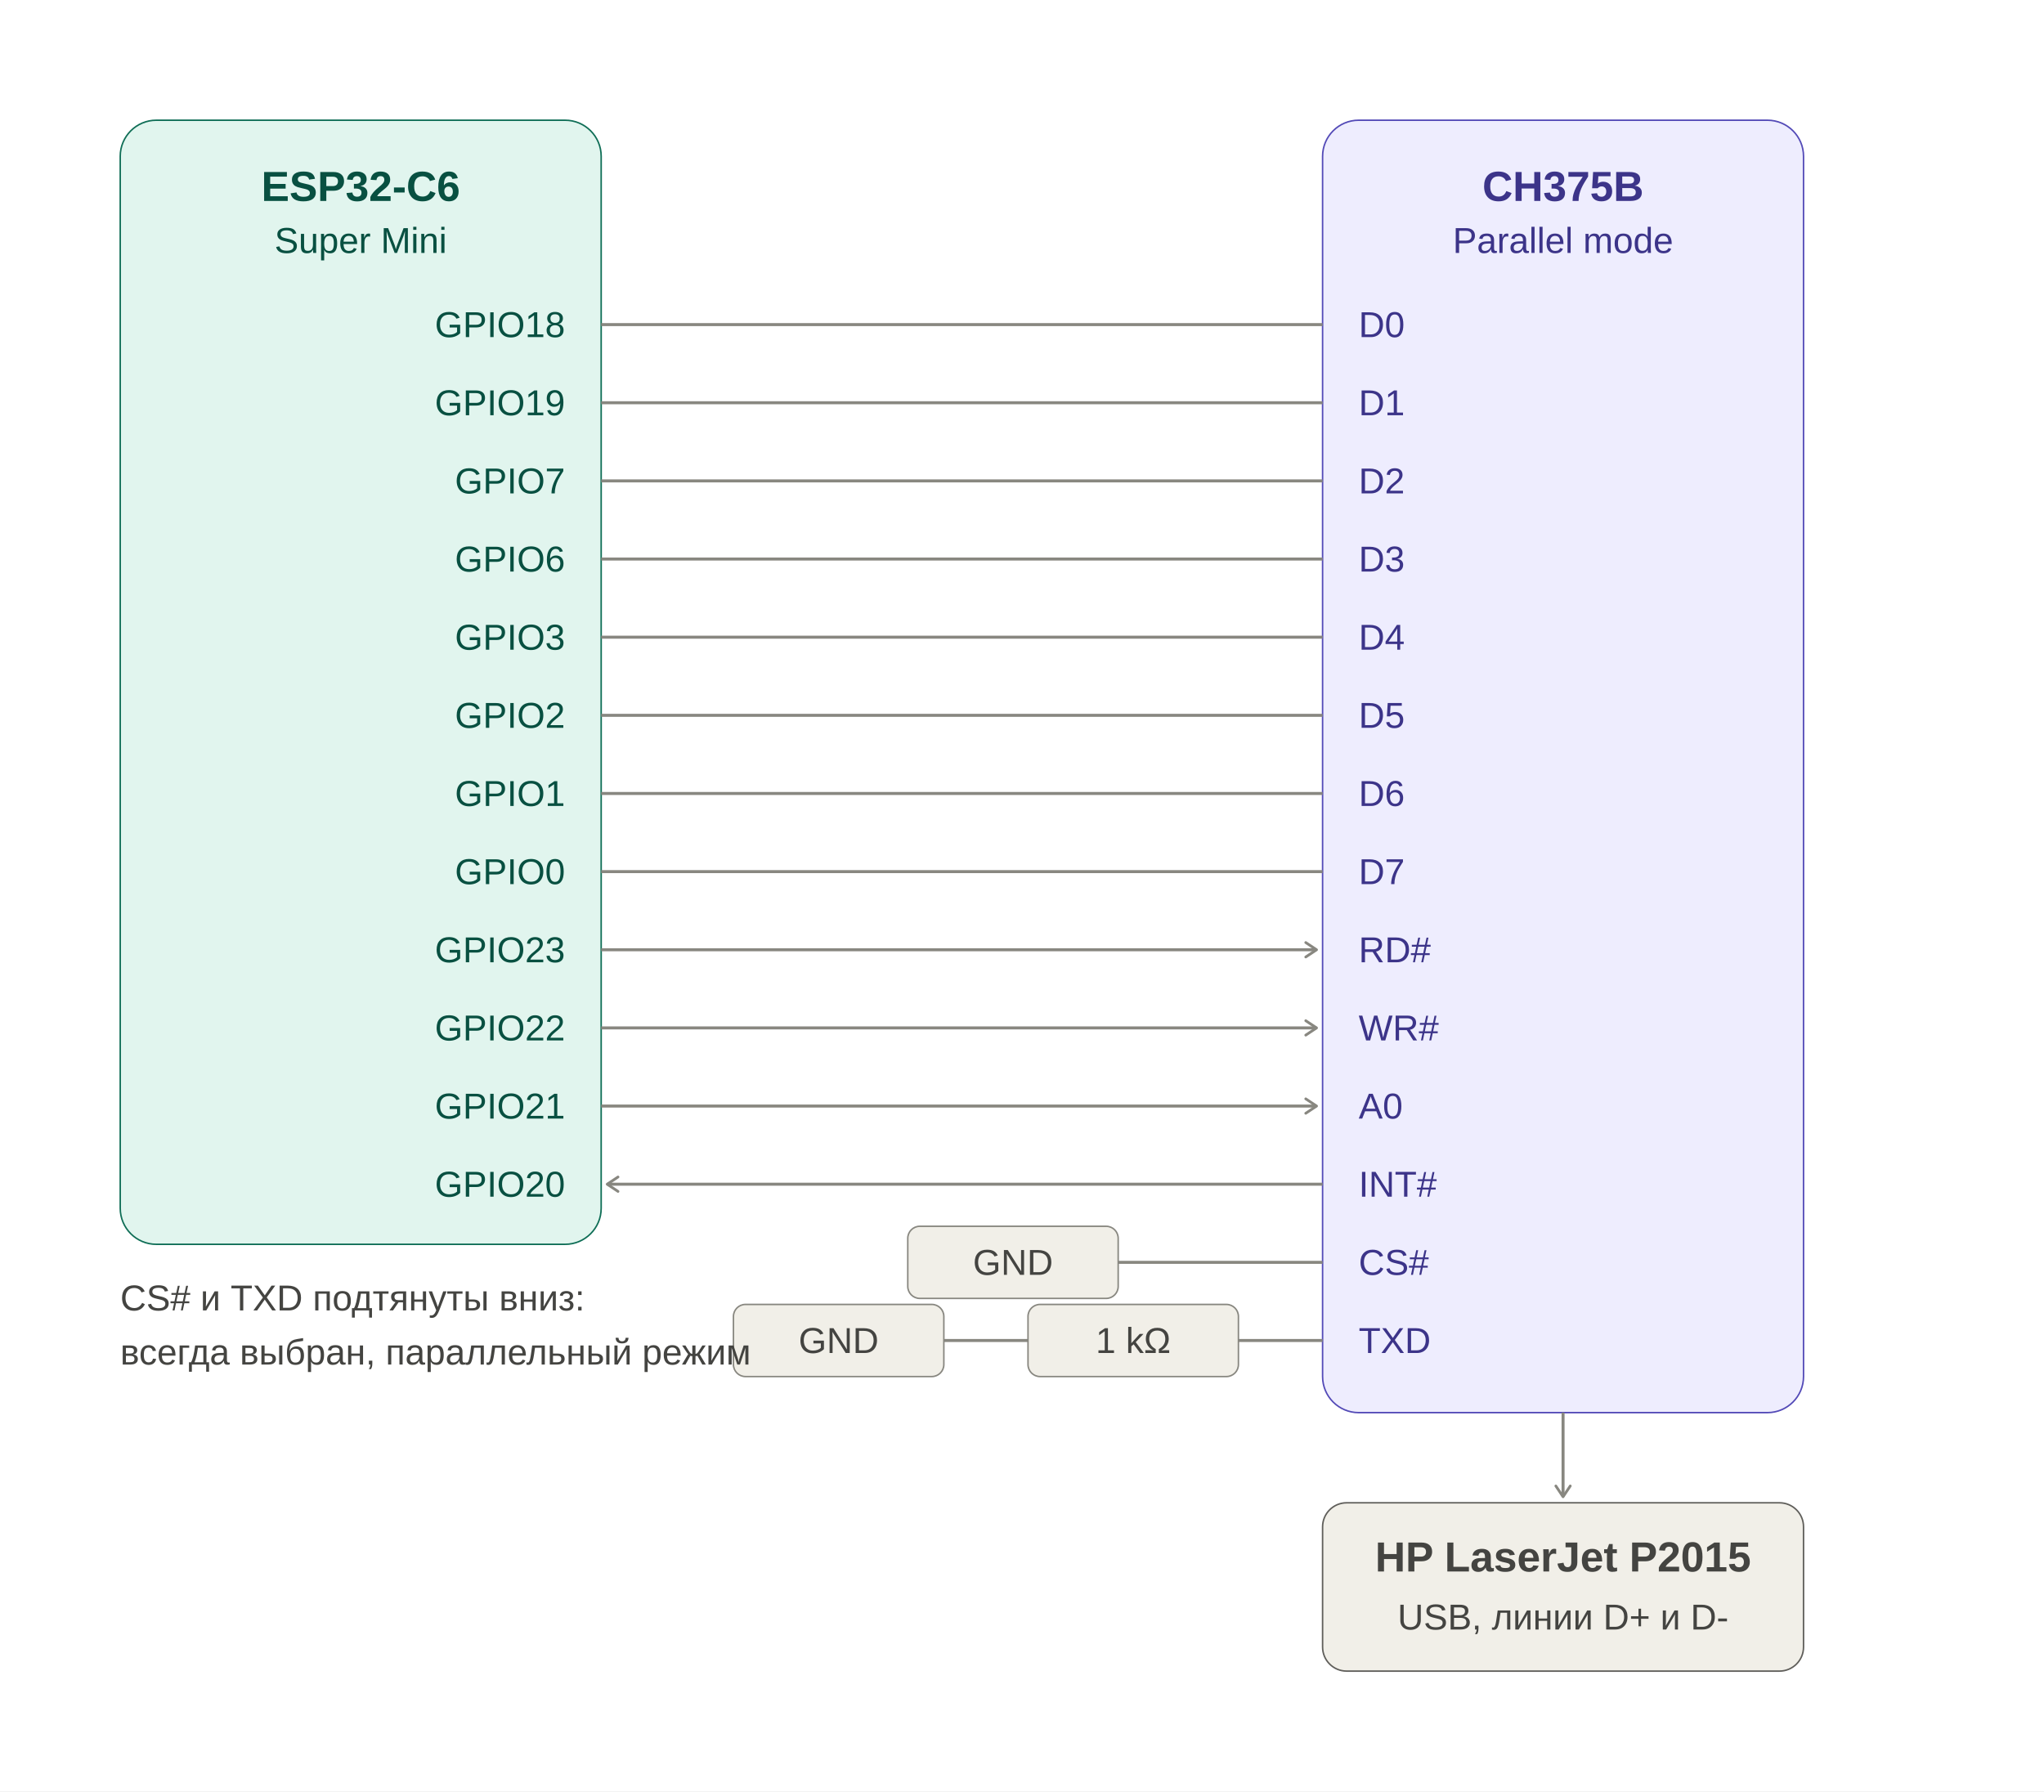
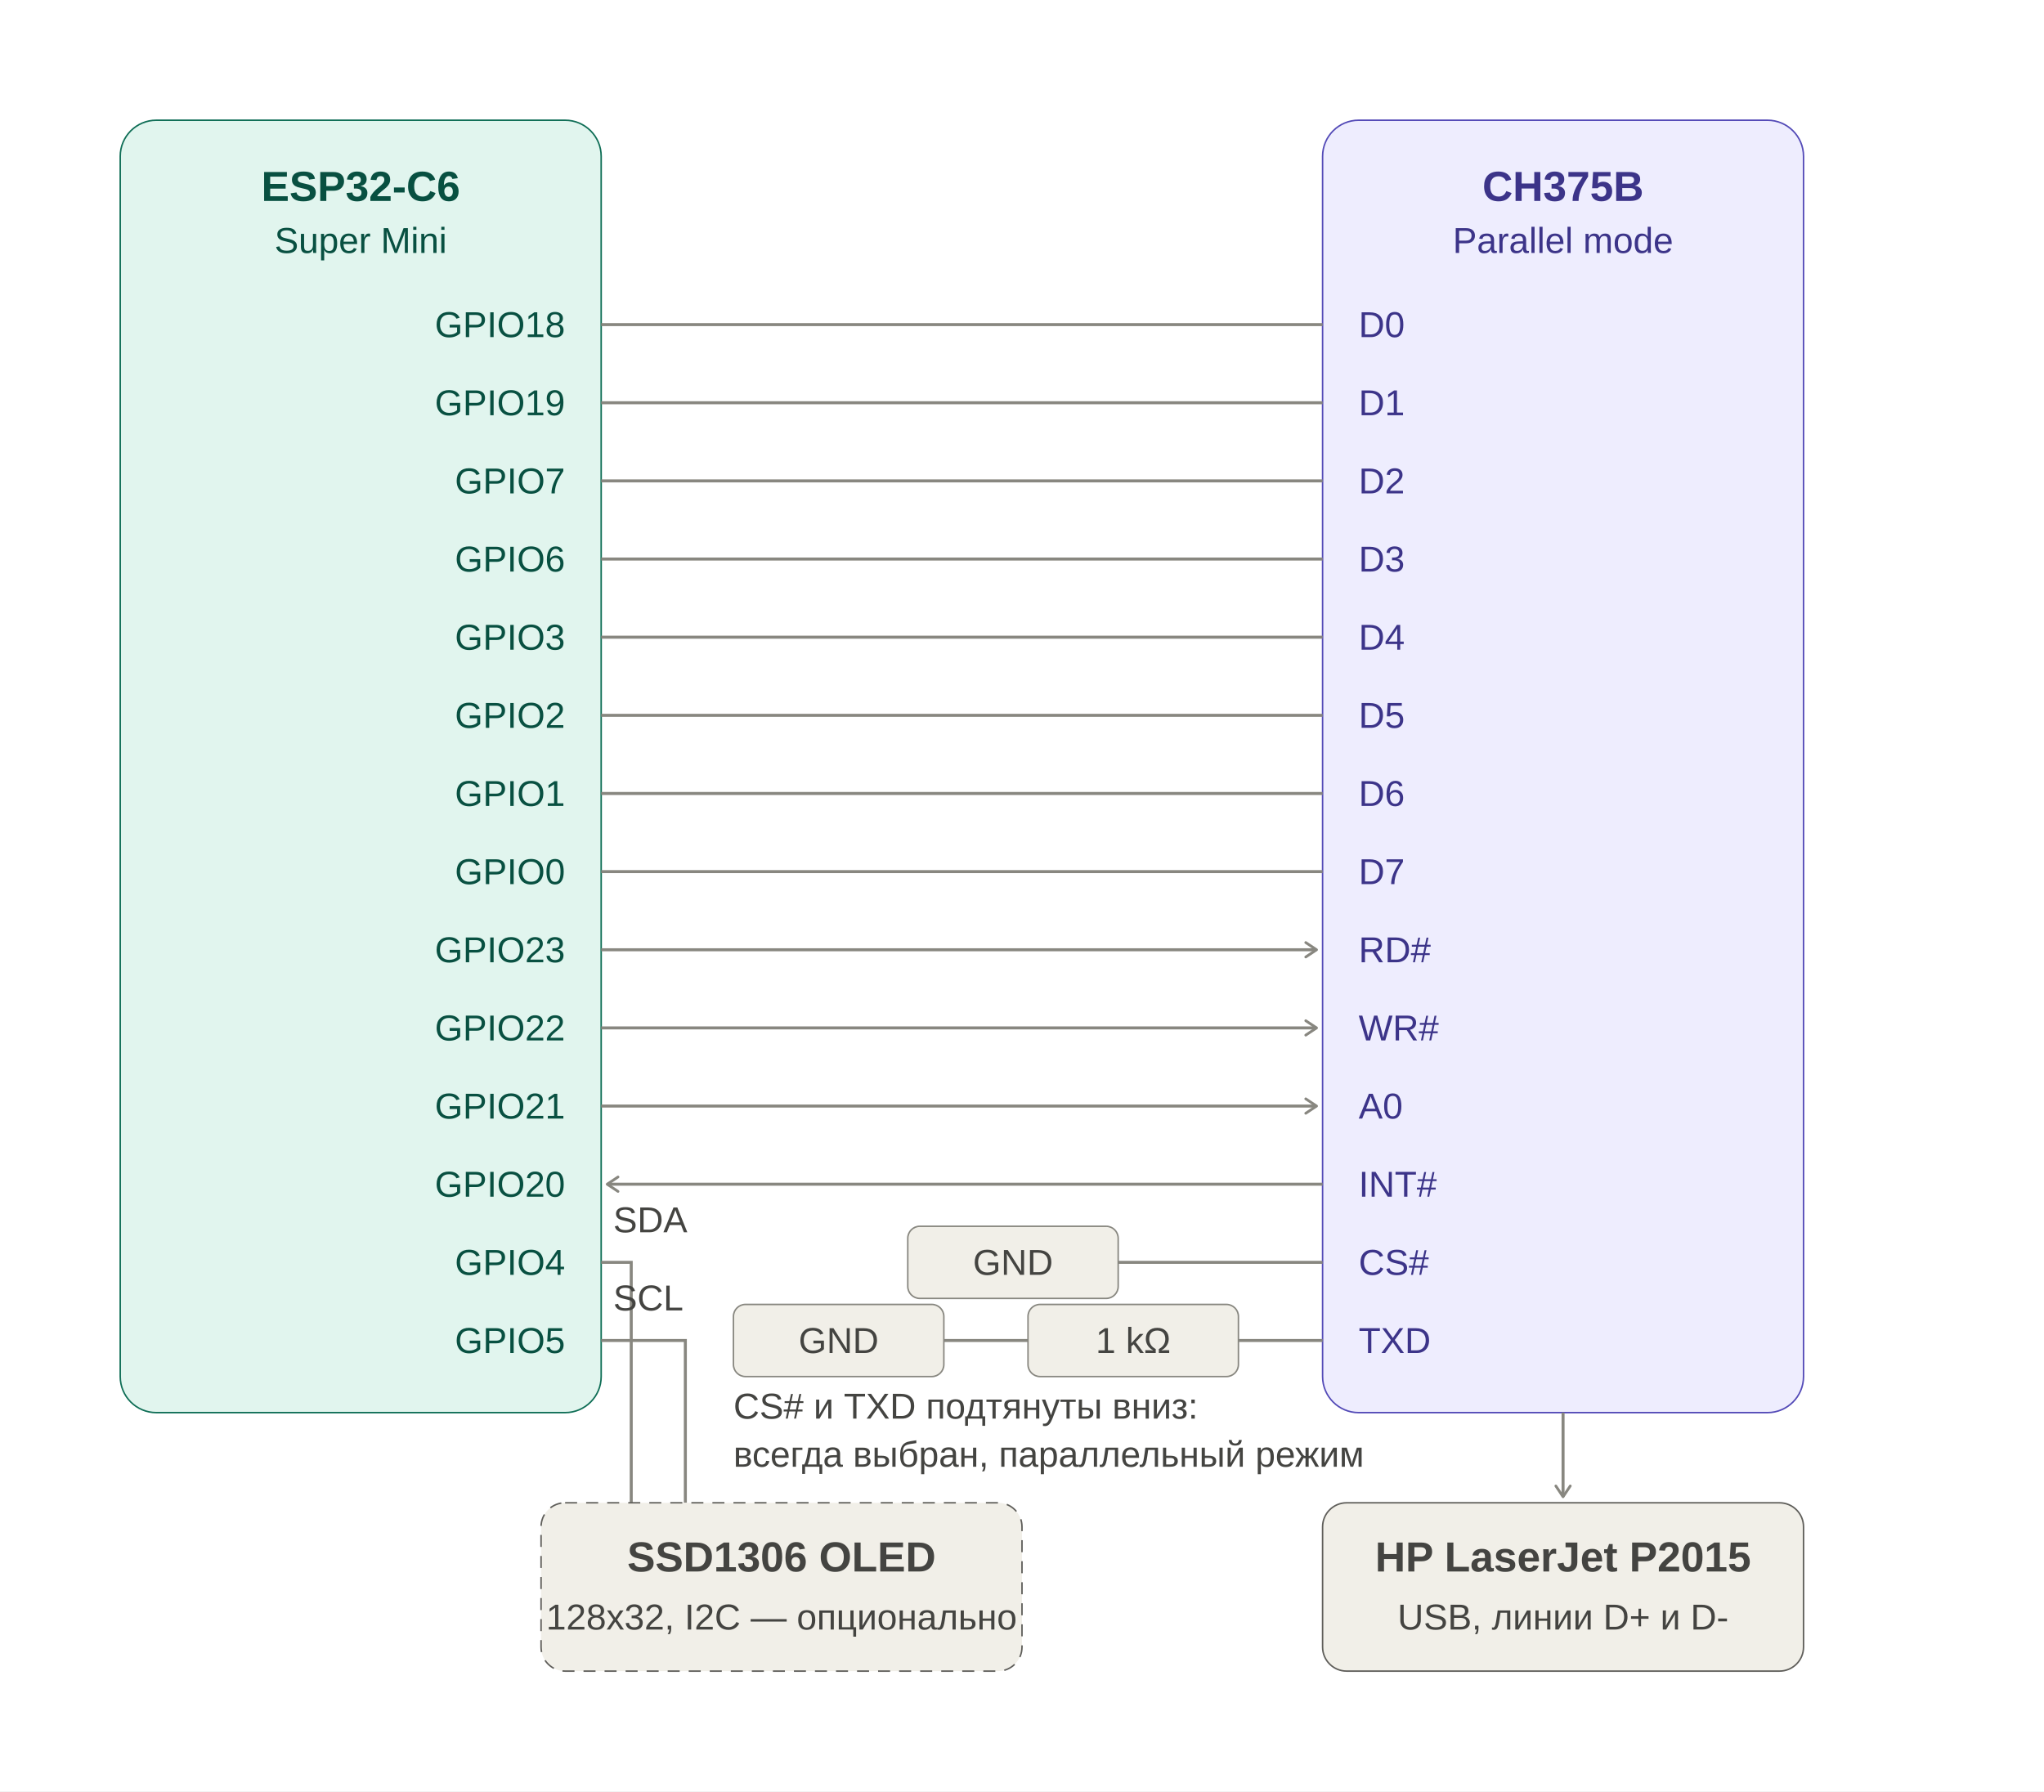
<svg xmlns="http://www.w3.org/2000/svg" width="680" height="596" viewBox="0 0 680 596" role="img">
  <style>
text{font-family:Arial,Helvetica,sans-serif}
.th{font-size:14px;font-weight:bold}
.ts{font-size:12px}
.teal-t{fill:#085041}
.purple-t{fill:#3C3489}
.gray-t{fill:#444441}
.note{fill:#444441}
</style>
  <defs>
    <marker id="arrow" viewBox="0 0 10 10" refX="8" refY="5" markerWidth="6" markerHeight="6" orient="auto-start-reverse">
      <path d="M2 1L8 5L2 9" fill="none" stroke="#888780" stroke-width="1.5" stroke-linecap="round" stroke-linejoin="round" />
    </marker>
  </defs>
  <rect width="680" height="596" fill="#FFFFFF" />
-   <rect x="40" y="40" width="160" height="374" rx="12" fill="#E1F5EE" stroke="#0F6E56" stroke-width="0.5" />
+   <rect x="40" y="40" width="160" height="430" rx="12" fill="#E1F5EE" stroke="#0F6E56" stroke-width="0.5" />
  <text class="th teal-t" x="120" y="62" text-anchor="middle" dominant-baseline="central">ESP32-C6</text>
  <text class="ts teal-t" x="120" y="80" text-anchor="middle" dominant-baseline="central">Super Mini</text>
  <g class="ts teal-t" text-anchor="end" dominant-baseline="central">
    <text x="188" y="108">GPIO18</text>
    <text x="188" y="134">GPIO19</text>
    <text x="188" y="160">GPIO7</text>
    <text x="188" y="186">GPIO6</text>
    <text x="188" y="212">GPIO3</text>
    <text x="188" y="238">GPIO2</text>
    <text x="188" y="264">GPIO1</text>
    <text x="188" y="290">GPIO0</text>
    <text x="188" y="316">GPIO23</text>
    <text x="188" y="342">GPIO22</text>
    <text x="188" y="368">GPIO21</text>
    <text x="188" y="394">GPIO20</text>
+     <text x="188" y="420">GPIO4</text>
+     <text x="188" y="446">GPIO5</text>
  </g>
  <rect x="440" y="40" width="160" height="430" rx="12" fill="#EEEDFE" stroke="#534AB7" stroke-width="0.5" />
  <text class="th purple-t" x="520" y="62" text-anchor="middle" dominant-baseline="central">CH375B</text>
  <text class="ts purple-t" x="520" y="80" text-anchor="middle" dominant-baseline="central">Parallel mode</text>
  <g class="ts purple-t" dominant-baseline="central">
    <text x="452" y="108">D0</text>
    <text x="452" y="134">D1</text>
    <text x="452" y="160">D2</text>
    <text x="452" y="186">D3</text>
    <text x="452" y="212">D4</text>
    <text x="452" y="238">D5</text>
    <text x="452" y="264">D6</text>
    <text x="452" y="290">D7</text>
    <text x="452" y="316">RD#</text>
    <text x="452" y="342">WR#</text>
    <text x="452" y="368">A0</text>
    <text x="452" y="394">INT#</text>
    <text x="452" y="420">CS#</text>
    <text x="452" y="446">TXD</text>
  </g>
  <g stroke="#888780" stroke-width="1" fill="none">
    <line x1="200" y1="108" x2="440" y2="108" />
    <line x1="200" y1="134" x2="440" y2="134" />
    <line x1="200" y1="160" x2="440" y2="160" />
    <line x1="200" y1="186" x2="440" y2="186" />
    <line x1="200" y1="212" x2="440" y2="212" />
    <line x1="200" y1="238" x2="440" y2="238" />
    <line x1="200" y1="264" x2="440" y2="264" />
    <line x1="200" y1="290" x2="440" y2="290" />
    <line x1="200" y1="316" x2="438" y2="316" marker-end="url(#arrow)" />
    <line x1="200" y1="342" x2="438" y2="342" marker-end="url(#arrow)" />
    <line x1="200" y1="368" x2="438" y2="368" marker-end="url(#arrow)" />
    <line x1="440" y1="394" x2="202" y2="394" marker-end="url(#arrow)" />
    <line x1="440" y1="420" x2="372" y2="420" />
    <line x1="440" y1="446" x2="412" y2="446" />
    <line x1="342" y1="446" x2="314" y2="446" />
  </g>
  <rect x="302" y="408" width="70" height="24" rx="4" fill="#F1EFE8" stroke="#888780" stroke-width="0.5" />
  <text class="ts gray-t" x="337" y="420" text-anchor="middle" dominant-baseline="central">GND</text>
  <rect x="342" y="434" width="70" height="24" rx="4" fill="#F1EFE8" stroke="#888780" stroke-width="0.5" />
  <text class="ts gray-t" x="377" y="446" text-anchor="middle" dominant-baseline="central">1 kΩ</text>
  <rect x="244" y="434" width="70" height="24" rx="4" fill="#F1EFE8" stroke="#888780" stroke-width="0.5" />
  <text class="ts gray-t" x="279" y="446" text-anchor="middle" dominant-baseline="central">GND</text>
-   <text class="ts note" x="40" y="436">CS# и TXD подтянуты вниз:</text>
-   <text class="ts note" x="40" y="454">всегда выбран, параллельный режим</text>
+   <text class="ts note" x="244" y="472">CS# и TXD подтянуты вниз:</text>
+   <text class="ts note" x="244" y="488">всегда выбран, параллельный режим</text>
  <line x1="520" y1="470" x2="520" y2="498" stroke="#888780" stroke-width="1" fill="none" marker-end="url(#arrow)" />
  <rect x="440" y="500" width="160" height="56" rx="8" fill="#F1EFE8" stroke="#5F5E5A" stroke-width="0.5" />
  <text class="th gray-t" x="520" y="518" text-anchor="middle" dominant-baseline="central">HP LaserJet P2015</text>
  <text class="ts gray-t" x="520" y="538" text-anchor="middle" dominant-baseline="central">USB, линии D+ и D-</text>
+   <g stroke="#888780" stroke-width="1" fill="none">
+     <path d="M200 420 L210 420 L210 500" />
+     <path d="M200 446 L228 446 L228 500" />
+   </g>
+   <text class="ts gray-t" x="204" y="410">SDA</text>
+   <text class="ts gray-t" x="204" y="436">SCL</text>
+   <rect x="180" y="500" width="160" height="56" rx="8" fill="#F1EFE8" stroke="#5F5E5A" stroke-width="0.5" stroke-dasharray="4 3" />
+   <text class="th gray-t" x="260" y="518" text-anchor="middle" dominant-baseline="central">SSD1306 OLED</text>
+   <text class="ts gray-t" x="260" y="538" text-anchor="middle" dominant-baseline="central">128x32, I2C — опционально</text>
</svg>
